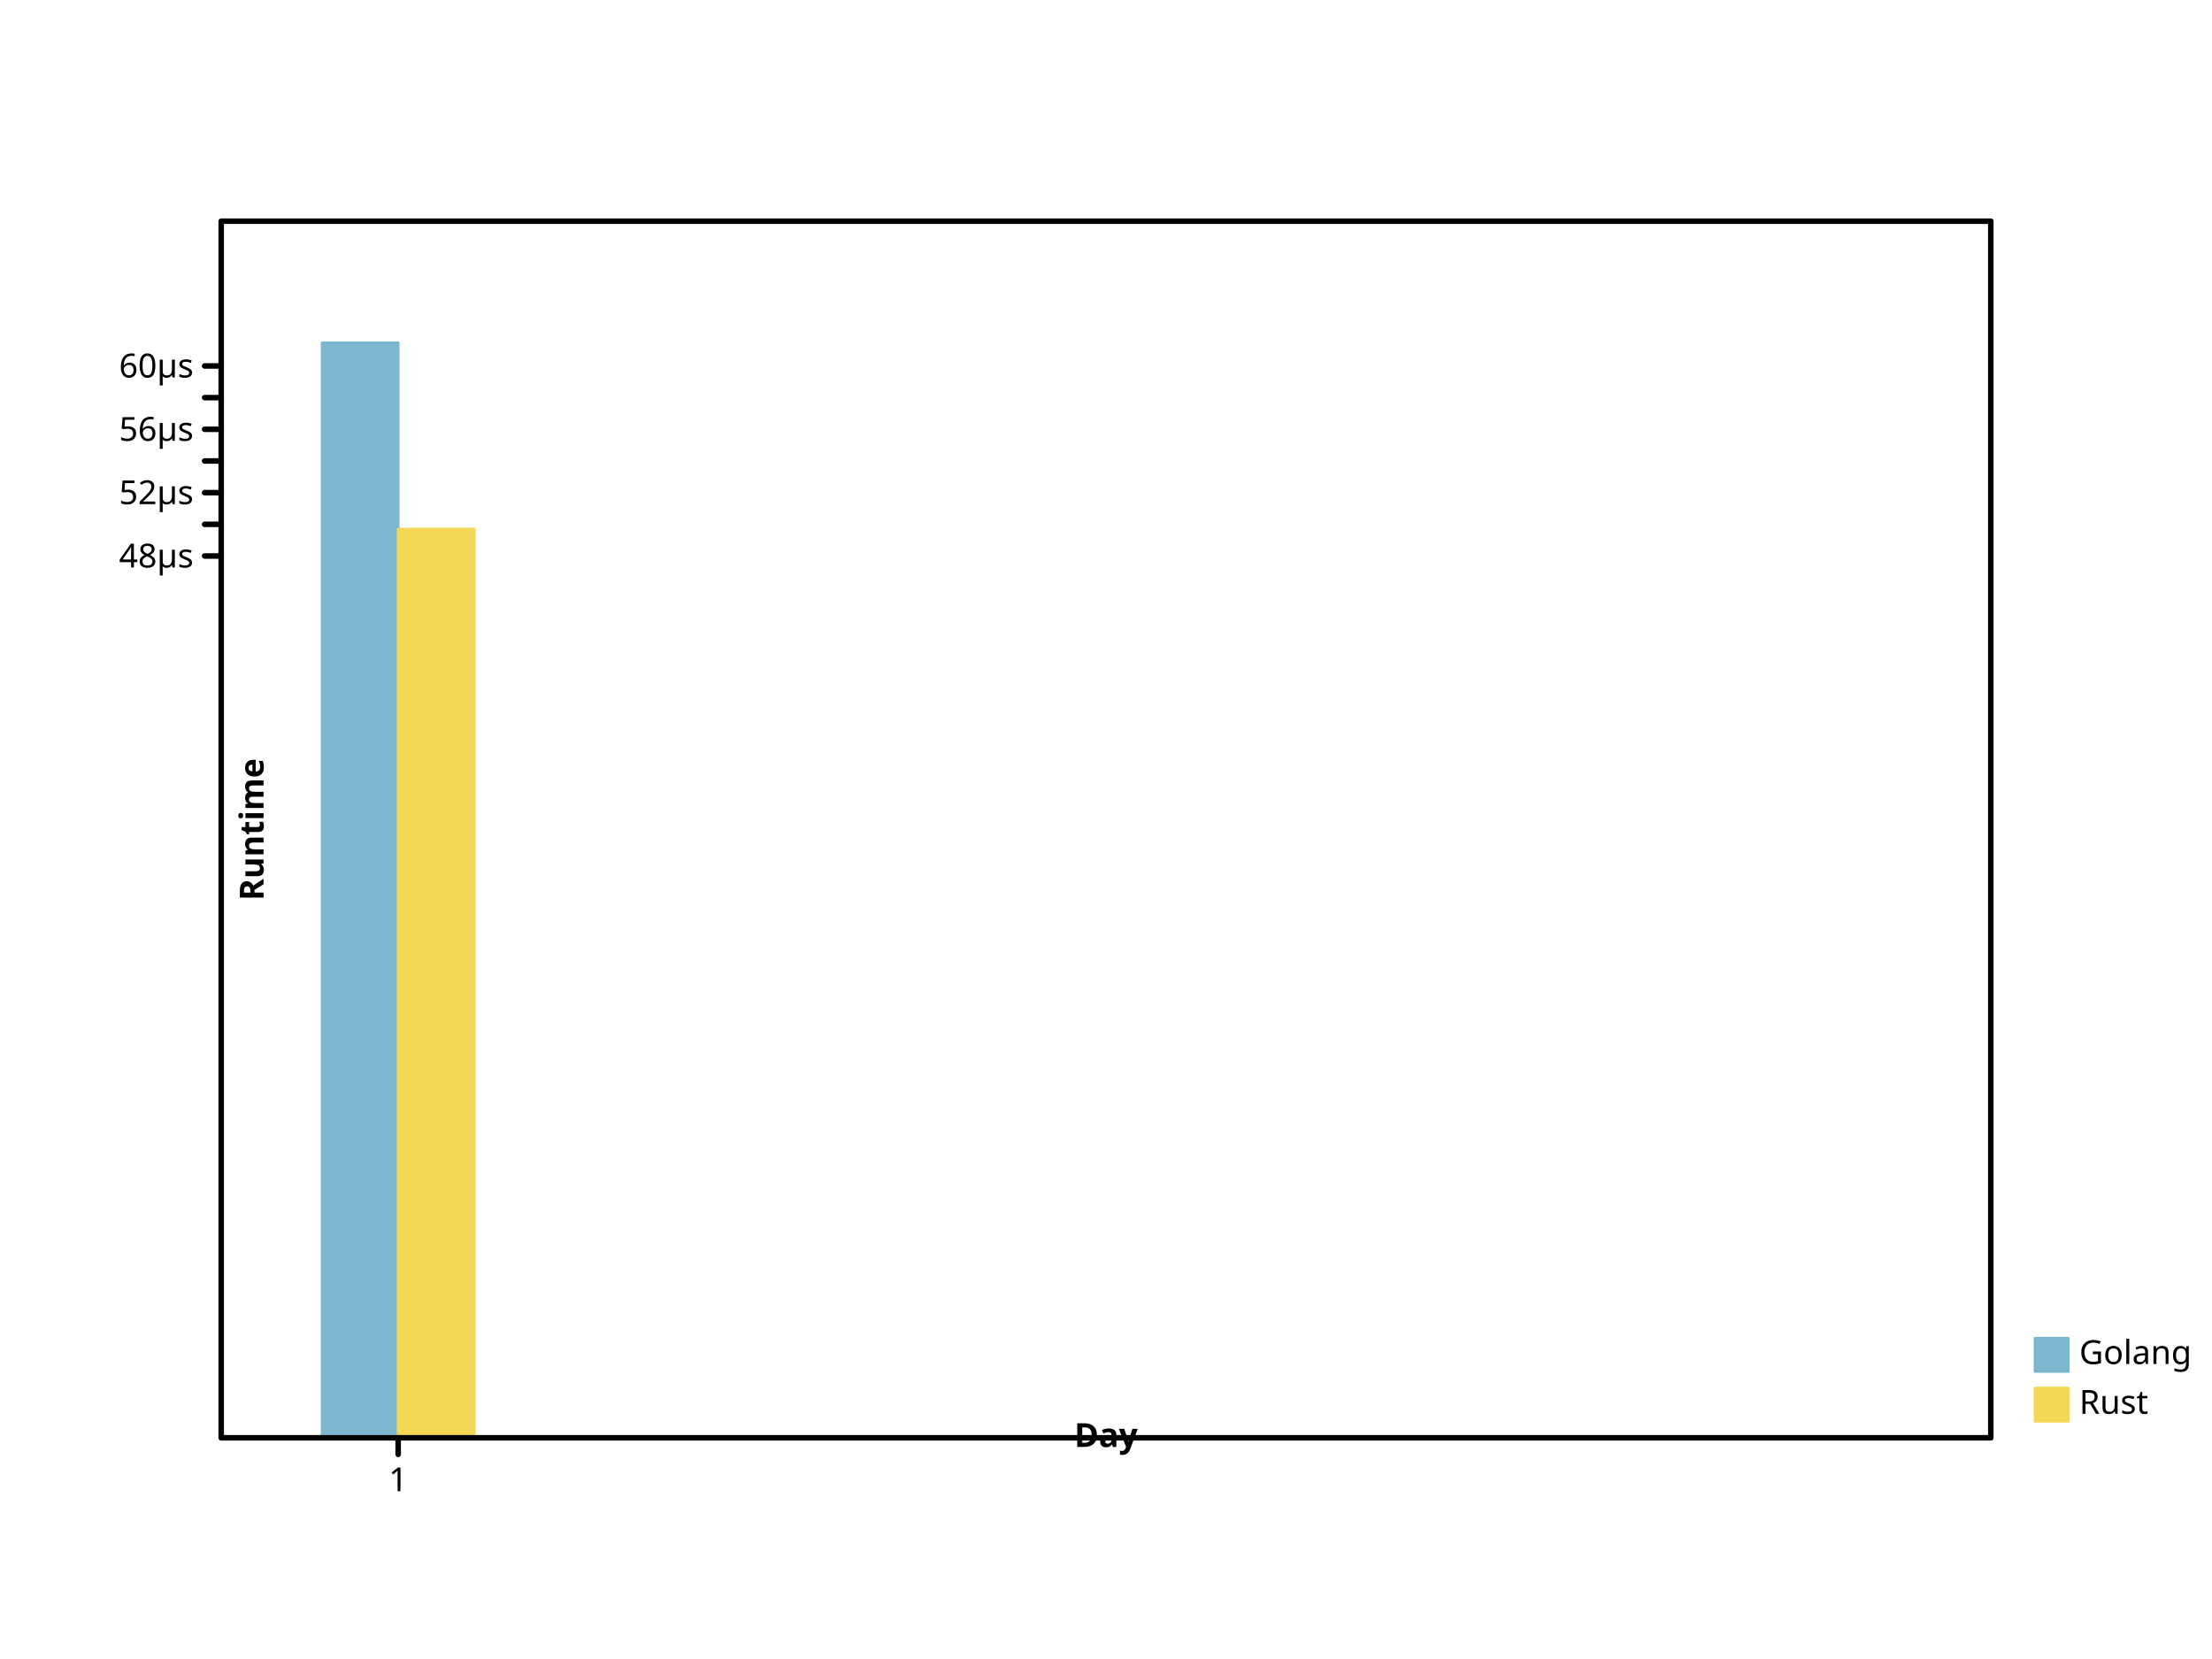
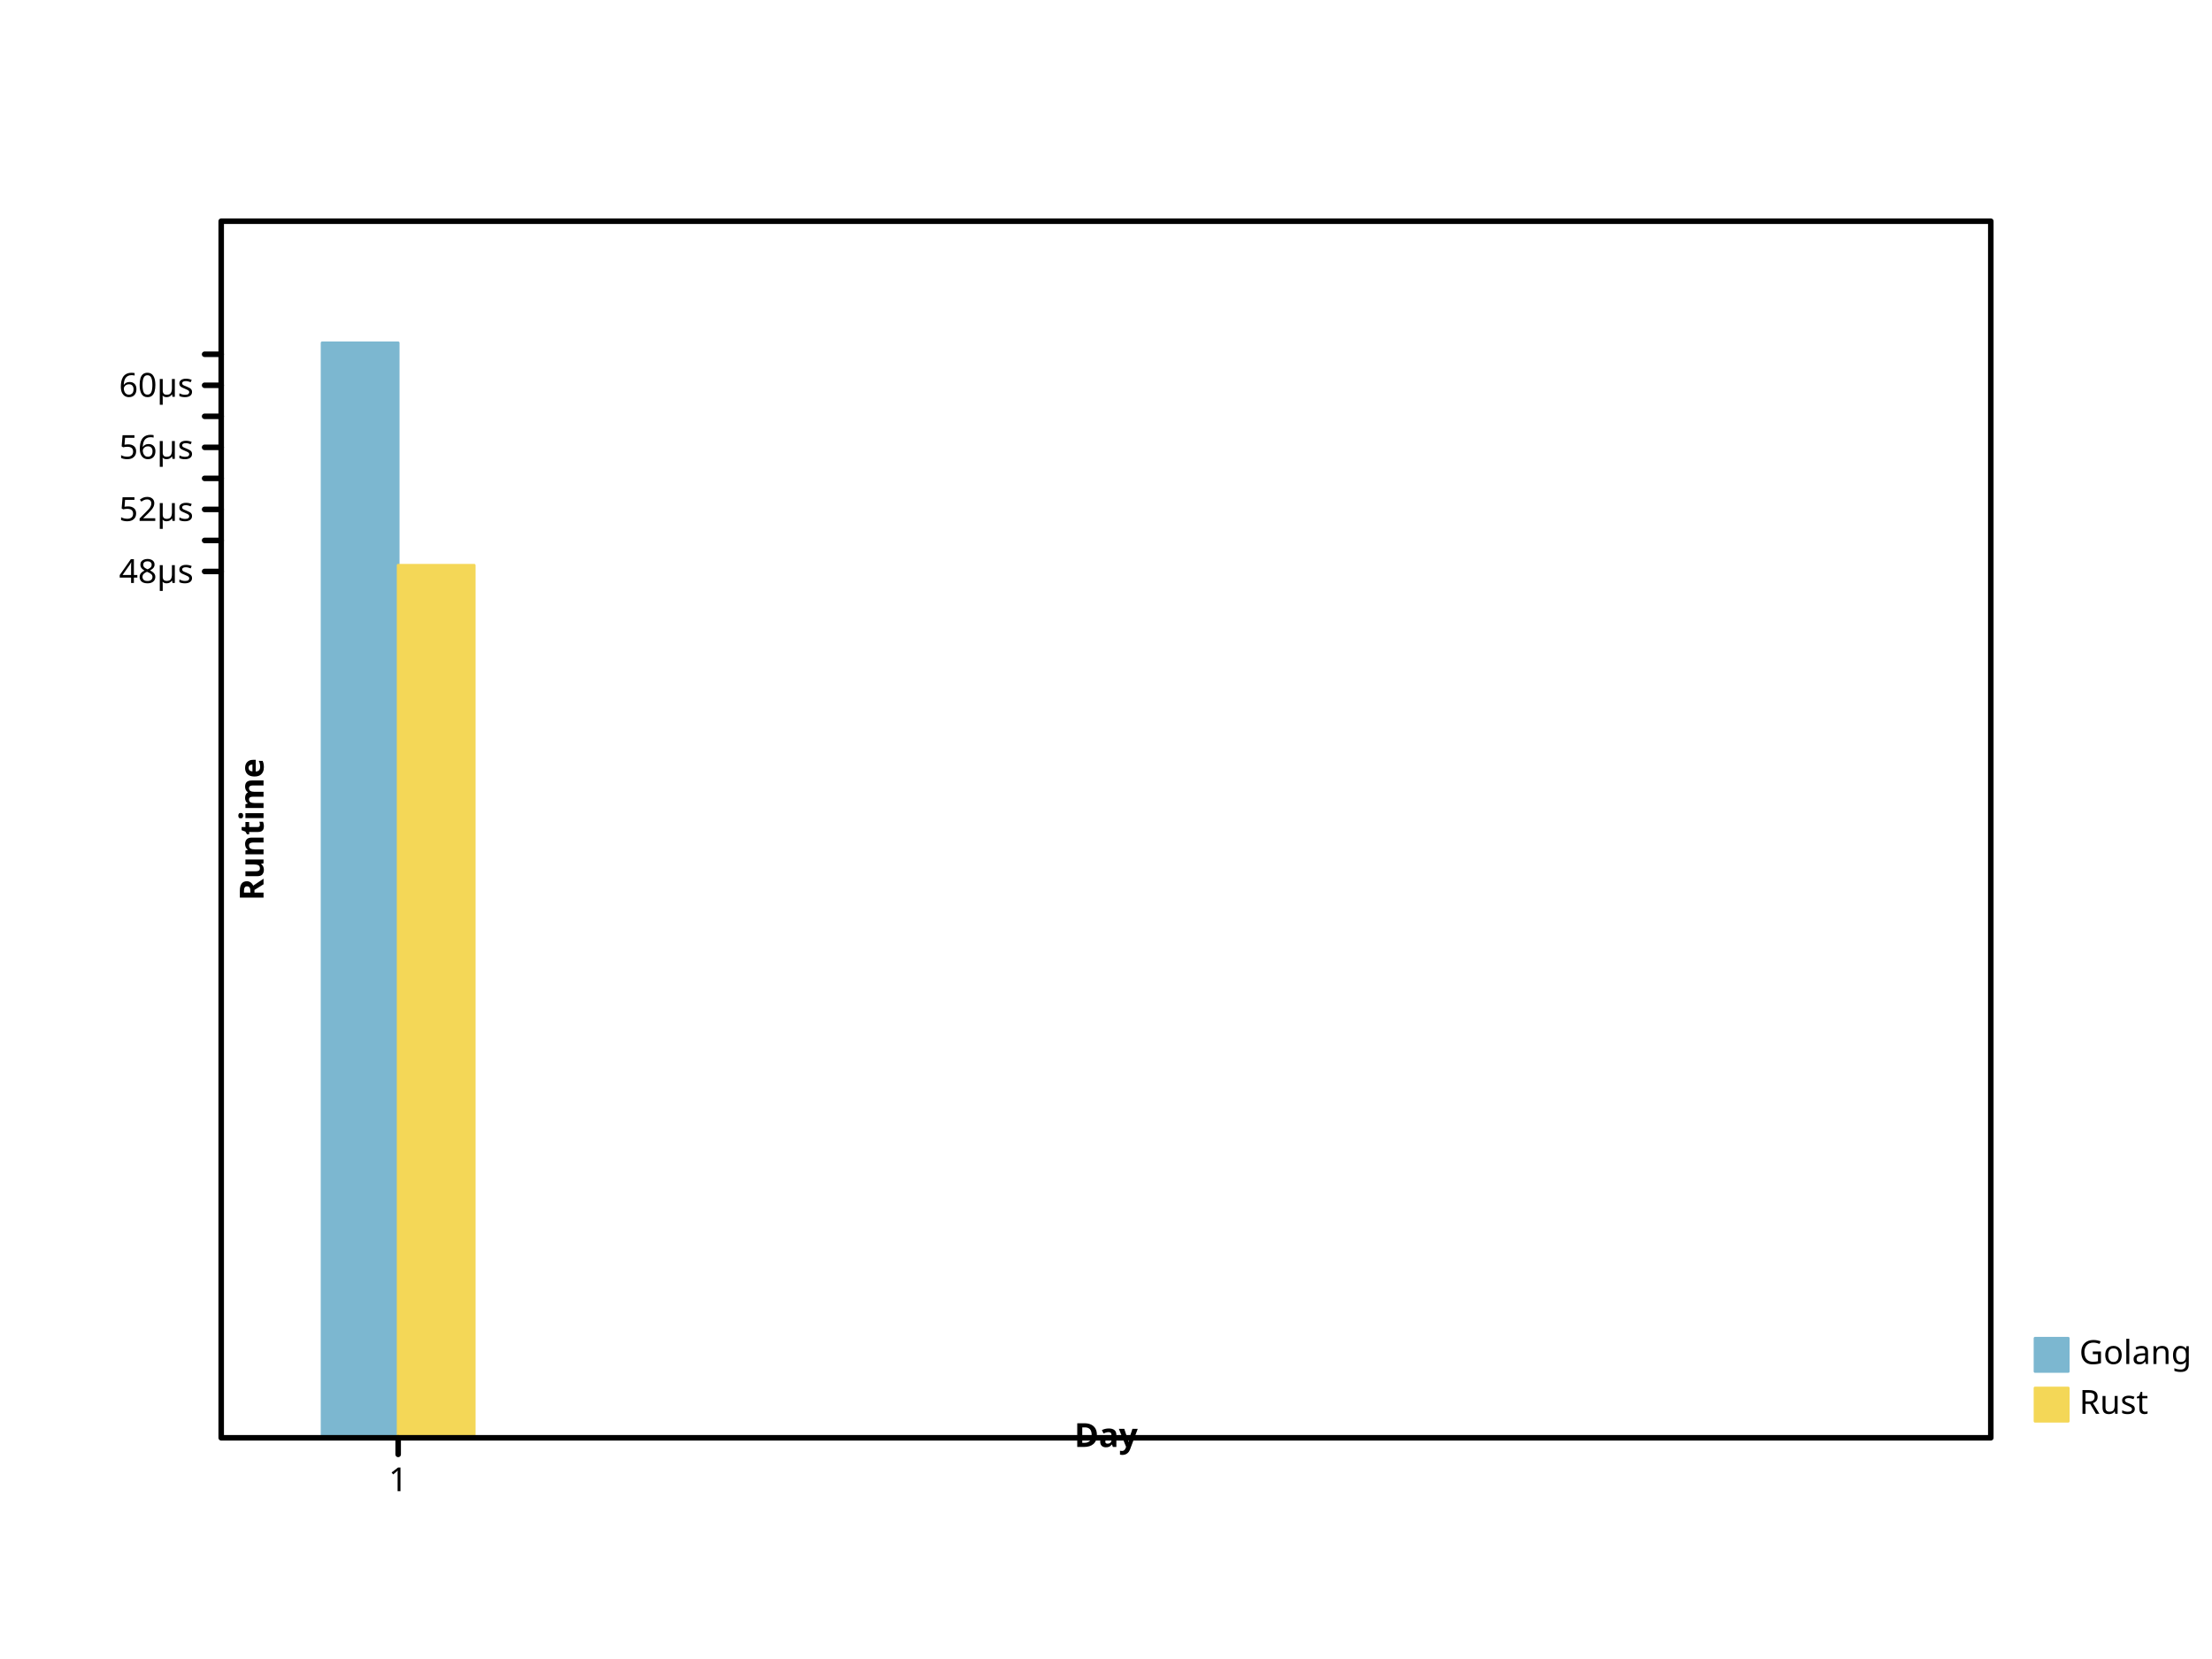
<svg xmlns="http://www.w3.org/2000/svg" preserveAspectRatio="xMidYMid meet" width="800" height="600" viewbox="0 0 800 600">
  <defs>
-     <marker viewBox="0 0 10 10 " refX="5" refY="5" markerUnits="userSpaceOnUse" markerWidth="2%" markerHeight="2%" id="circle">
-       <circle cx="5" cy="5" r="3" fill="none" stroke="black" />
+     <marker refY="5" markerUnits="userSpaceOnUse" markerWidth="2%" markerHeight="2%" id="circle" viewBox="0 0 10 10 " refX="5">
+       <circle r="3" fill="none" stroke="black" cx="5" cy="5" />
    </marker>
-     <marker markerWidth="2%" markerHeight="2%" id="filled-circle" viewBox="0 0 10 10 " refX="5" refY="5" markerUnits="userSpaceOnUse">
-       <circle cx="5" cy="5" r="3" fill="black" stroke="none" />
+     <marker viewBox="0 0 10 10 " refX="5" refY="5" markerUnits="userSpaceOnUse" markerWidth="2%" markerHeight="2%" id="filled-circle">
+       <circle r="3" fill="black" stroke="none" cx="5" cy="5" />
    </marker>
-     <marker markerHeight="2%" id="square" viewBox="0 0 10 10 " refX="5" refY="5" markerUnits="userSpaceOnUse" markerWidth="2%">
-       <rect width="6" height="6" fill="none" stroke="black" x="2" y="2" />
+     <marker refX="5" refY="5" markerUnits="userSpaceOnUse" markerWidth="2%" markerHeight="2%" id="square" viewBox="0 0 10 10 ">
+       <rect x="2" y="2" width="6" height="6" fill="none" stroke="black" />
    </marker>
-     <marker markerUnits="userSpaceOnUse" markerWidth="2%" markerHeight="2%" id="filled-square" viewBox="0 0 10 10 " refX="5" refY="5">
+     <marker markerHeight="2%" id="filled-square" viewBox="0 0 10 10 " refX="5" refY="5" markerUnits="userSpaceOnUse" markerWidth="2%">
      <rect y="2" width="6" height="6" fill="black" stroke="none" x="2" />
    </marker>
  </defs>
  <g stroke-linecap="round" stroke-linejoin="round" transform="translate(80 520 )scale(1 -1 )" fill="hsl(198, 47%, 65%)" stroke="hsl(198, 47%, 65%)" stroke-width="1px">
-     <rect y="0" width="2.750000e+01" height="396" vector-effect="non-scaling-stroke" x="3.650000e+01" />
+     <rect width="2.750000e+01" height="396" vector-effect="non-scaling-stroke" x="3.650000e+01" y="0" />
  </g>
-   <g stroke="hsl(49, 88%, 65%)" stroke-width="1px" stroke-linecap="round" stroke-linejoin="round" transform="translate(80 520 )scale(1 -1 )" fill="hsl(49, 88%, 65%)">
-     <rect x="64" y="0" width="2.750000e+01" height="3.286619e+02" vector-effect="non-scaling-stroke" />
+   <g transform="translate(80 520 )scale(1 -1 )" fill="hsl(49, 88%, 65%)" stroke="hsl(49, 88%, 65%)" stroke-width="1px" stroke-linecap="round" stroke-linejoin="round">
+     <rect y="0" width="2.750000e+01" height="3.155621e+02" vector-effect="non-scaling-stroke" x="64" />
  </g>
-   <g stroke="hsl(198, 47%, 65%)" stroke-linecap="round" dominant-baseline="hanging" font-family="sans-serif" font-style="normal" font-weight="normal" stroke-width="1px" font-size="12px" fill="hsl(198, 47%, 65%)" stroke-linejoin="round" text-anchor="start">
-     <rect x="736" y="484" width="12" height="12" vector-effect="non-scaling-stroke" />
+   <g fill="hsl(198, 47%, 65%)" stroke="hsl(198, 47%, 65%)" stroke-width="1px" font-style="normal" stroke-linecap="round" stroke-linejoin="round" font-family="sans-serif" font-size="12px" font-weight="normal" dominant-baseline="hanging" text-anchor="start">
+     <rect vector-effect="non-scaling-stroke" x="736" y="484" width="12" height="12" />
    <g fill="black" stroke="black">
      <text stroke="none" vector-effect="non-scaling-stroke" x="752" y="484" dominant-baseline="hanging">Golang</text>
    </g>
-     <g stroke-linejoin="round" font-style="normal" font-weight="normal" text-anchor="start" stroke="hsl(49, 88%, 65%)" dominant-baseline="hanging" fill="hsl(49, 88%, 65%)" stroke-linecap="round" font-size="12px" font-family="sans-serif" stroke-width="1px">
+     <g font-size="12px" font-weight="normal" fill="hsl(49, 88%, 65%)" stroke-linecap="round" font-family="sans-serif" font-style="normal" stroke="hsl(49, 88%, 65%)" stroke-width="1px" dominant-baseline="hanging" text-anchor="start" stroke-linejoin="round">
      <rect vector-effect="non-scaling-stroke" x="736" y="502" width="12" height="12" />
-       <g stroke="black" fill="black">
-         <text vector-effect="non-scaling-stroke" x="752" y="502" dominant-baseline="hanging" stroke="none">Rust</text>
-         <g font-weight="normal" text-anchor="start" fill="none" font-style="normal" stroke-width="2px" font-size="12px" stroke-linejoin="round" stroke-linecap="round" font-family="sans-serif" dominant-baseline="hanging">
-           <rect y="80" width="640" height="440" vector-effect="non-scaling-stroke" x="80" />
+       <g fill="black" stroke="black">
+         <text dominant-baseline="hanging" stroke="none" vector-effect="non-scaling-stroke" x="752" y="502">Rust</text>
+         <g font-family="sans-serif" font-size="12px" text-anchor="start" stroke-width="2px" dominant-baseline="hanging" stroke-linejoin="round" fill="none" stroke-linecap="round" font-style="normal" font-weight="normal">
+           <rect x="80" y="80" width="640" height="440" vector-effect="non-scaling-stroke" />
        </g>
-         <g stroke="black" stroke-linecap="round" transform="translate(80 520 )scale(1 -1 )" fill="none" font-style="normal" dominant-baseline="hanging" text-anchor="start" stroke-width="2px" font-size="12px" font-weight="normal" stroke-linejoin="round" font-family="sans-serif">
+         <g stroke-width="2px" font-size="12px" font-style="normal" fill="none" transform="translate(80 520 )scale(1 -1 )" dominant-baseline="hanging" stroke="black" stroke-linecap="round" stroke-linejoin="round" font-family="sans-serif" font-weight="normal" text-anchor="start">
          <path vector-effect="non-scaling-stroke" d="M64,0 L64,-6 " />
        </g>
-         <g font-style="normal" font-size="12px" font-weight="normal" text-anchor="middle" fill="black" stroke-linejoin="round" transform="translate(80 520 )scale(1 1 )" stroke="black" stroke-width="2px" stroke-linecap="round" font-family="sans-serif" dominant-baseline="hanging">
+         <g transform="translate(80 520 )scale(1 1 )" dominant-baseline="hanging" stroke-linecap="round" stroke-width="2px" font-weight="normal" font-family="sans-serif" font-size="12px" font-style="normal" fill="black" text-anchor="middle" stroke="black" stroke-linejoin="round">
          <text stroke="none" vector-effect="non-scaling-stroke" x="64" y="10" dominant-baseline="hanging">1</text>
        </g>
-         <g font-weight="bold" font-style="normal" dominant-baseline="baseline" transform="translate(80 520 )scale(1 1 )rotate(0 0 0 )" fill="black" stroke-width="2px" stroke-linecap="round" stroke-linejoin="round" font-family="sans-serif" stroke="black" font-size="12px" text-anchor="middle">
+         <g font-size="12px" font-style="normal" stroke-linecap="round" text-anchor="middle" stroke-width="2px" stroke-linejoin="round" font-family="sans-serif" fill="black" stroke="black" font-weight="bold" dominant-baseline="baseline" transform="translate(80 520 )scale(1 1 )rotate(0 0 0 )">
          <text vector-effect="non-scaling-stroke" x="320" y="-6" dominant-baseline="baseline" stroke="none">Day</text>
        </g>
-         <g stroke-linecap="round" font-size="12px" stroke="black" stroke-linejoin="round" font-style="normal" fill="black" stroke-width="2px" font-weight="bold" text-anchor="middle" font-family="sans-serif" dominant-baseline="baseline" transform="translate(80 520 )scale(1 -1 )">
-           <path vector-effect="non-scaling-stroke" d="M0,3.189195e+02 L-6,3.189195e+02 M0,3.303744e+02 L-6,3.303744e+02 M0,3.418294e+02 L-6,3.418294e+02 M0,3.532844e+02 L-6,3.532844e+02 M0,3.647394e+02 L-6,3.647394e+02 M0,3.761943e+02 L-6,3.761943e+02 M0,3.876493e+02 L-6,3.876493e+02 " />
+         <g font-size="12px" dominant-baseline="baseline" stroke-linecap="round" font-style="normal" fill="black" font-family="sans-serif" stroke-linejoin="round" transform="translate(80 520 )scale(1 -1 )" text-anchor="middle" font-weight="bold" stroke="black" stroke-width="2px">
+           <path vector-effect="non-scaling-stroke" d="M0,3.133233e+02 L-6,3.133233e+02 M0,3.245452e+02 L-6,3.245452e+02 M0,3.357670e+02 L-6,3.357670e+02 M0,3.469888e+02 L-6,3.469888e+02 M0,3.582106e+02 L-6,3.582106e+02 M0,3.694324e+02 L-6,3.694324e+02 M0,3.806542e+02 L-6,3.806542e+02 M0,3.918760e+02 L-6,3.918760e+02 " />
        </g>
-         <g fill="black" font-family="sans-serif" font-style="normal" dominant-baseline="middle" text-anchor="end" stroke-linejoin="round" transform="translate(80 520 )scale(1 1 )" stroke="black" stroke-width="2px" stroke-linecap="round" font-size="12px" font-weight="normal">
-           <text y="-3.189195e+02" dominant-baseline="middle" stroke="none" vector-effect="non-scaling-stroke" x="-10">48µs</text>
-           <text y="-3.418294e+02" dominant-baseline="middle" stroke="none" vector-effect="non-scaling-stroke" x="-10">52µs</text>
-           <text x="-10" y="-3.647394e+02" dominant-baseline="middle" stroke="none" vector-effect="non-scaling-stroke">56µs</text>
-           <text stroke="none" vector-effect="non-scaling-stroke" x="-10" y="-3.876493e+02" dominant-baseline="middle">60µs</text>
+         <g text-anchor="end" font-weight="normal" fill="black" stroke-width="2px" font-family="sans-serif" dominant-baseline="middle" transform="translate(80 520 )scale(1 1 )" stroke-linecap="round" stroke="black" stroke-linejoin="round" font-size="12px" font-style="normal">
+           <text y="-3.133233e+02" dominant-baseline="middle" stroke="none" vector-effect="non-scaling-stroke" x="-10">48µs</text>
+           <text y="-3.357670e+02" dominant-baseline="middle" stroke="none" vector-effect="non-scaling-stroke" x="-10">52µs</text>
+           <text stroke="none" vector-effect="non-scaling-stroke" x="-10" y="-3.582106e+02" dominant-baseline="middle">56µs</text>
+           <text stroke="none" vector-effect="non-scaling-stroke" x="-10" y="-3.806542e+02" dominant-baseline="middle">60µs</text>
        </g>
-         <g stroke-width="2px" stroke-linejoin="round" font-family="sans-serif" text-anchor="middle" stroke="black" stroke-linecap="round" font-size="12px" font-weight="bold" transform="translate(80 520 )scale(1 1 )rotate(-90 0 0 )" fill="black" font-style="normal" dominant-baseline="hanging">
-           <text vector-effect="non-scaling-stroke" x="220" y="6" dominant-baseline="hanging" stroke="none">Runtime</text>
+         <g fill="black" stroke-width="2px" font-family="sans-serif" dominant-baseline="hanging" font-size="12px" transform="translate(80 520 )scale(1 1 )rotate(-90 0 0 )" stroke-linecap="round" text-anchor="middle" font-style="normal" font-weight="bold" stroke="black" stroke-linejoin="round">
+           <text x="220" y="6" dominant-baseline="hanging" stroke="none" vector-effect="non-scaling-stroke">Runtime</text>
        </g>
      </g>
    </g>
  </g>
</svg>
